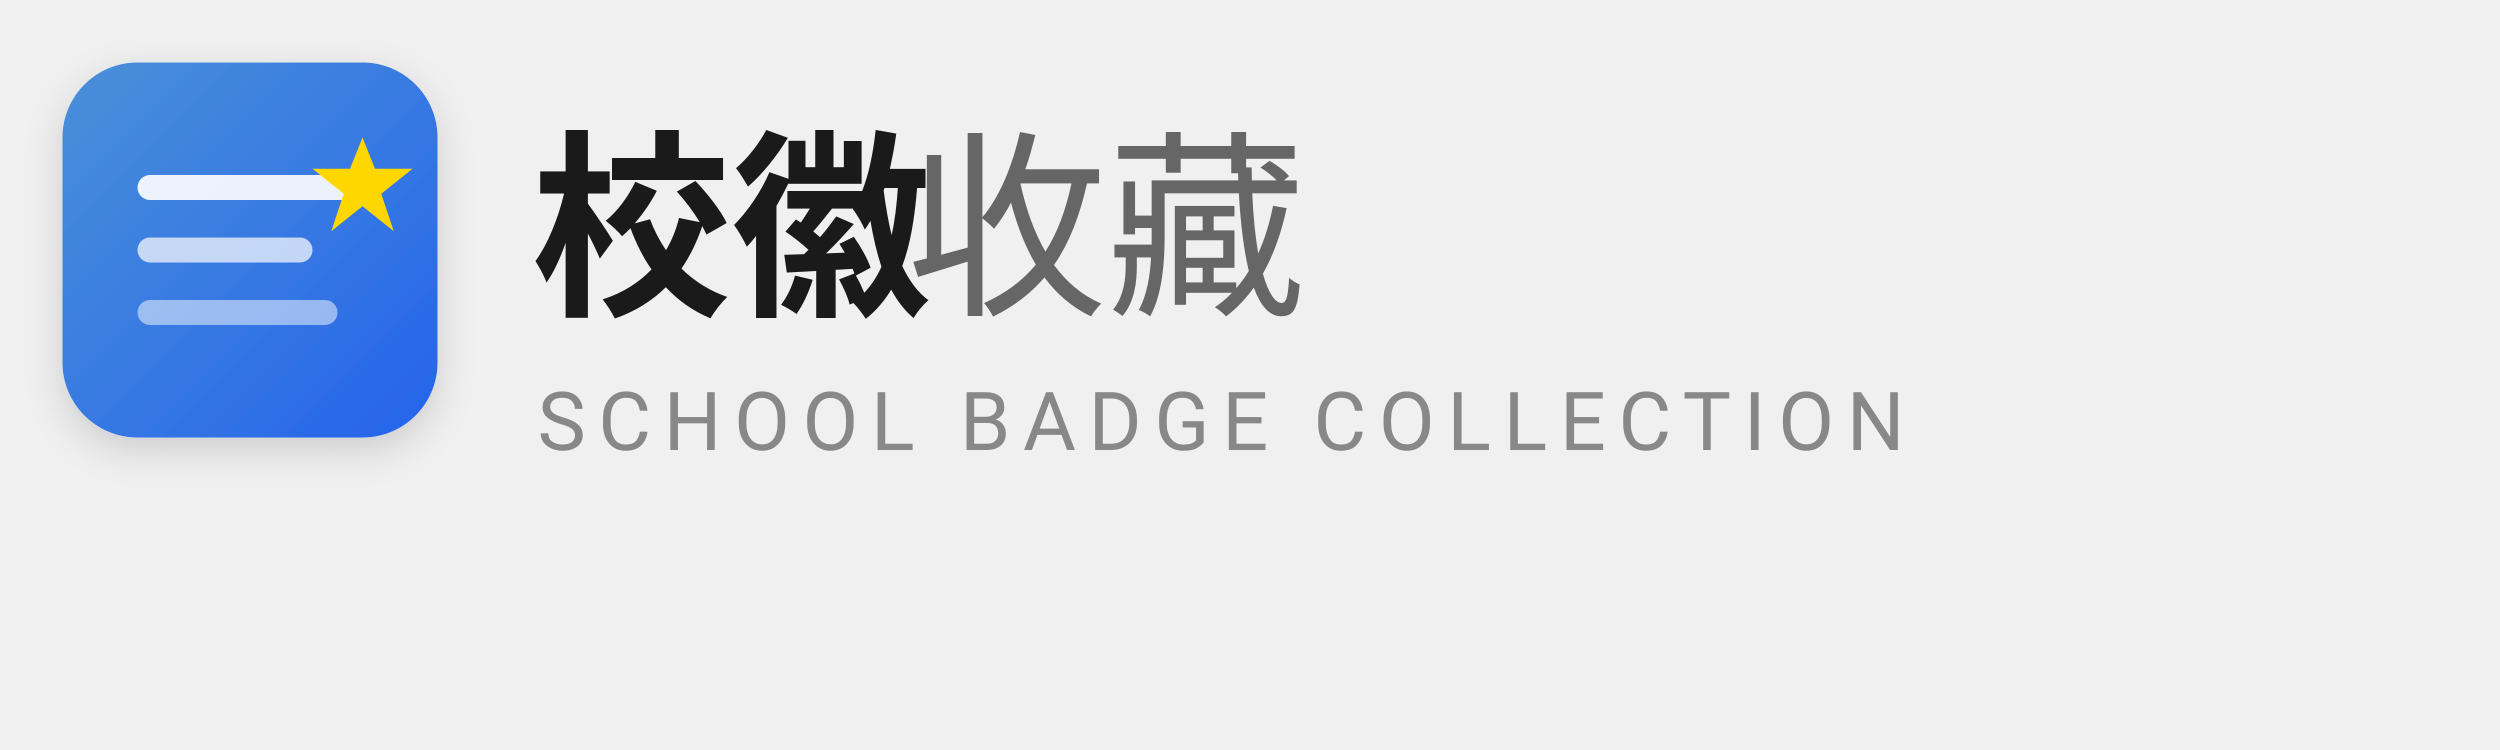
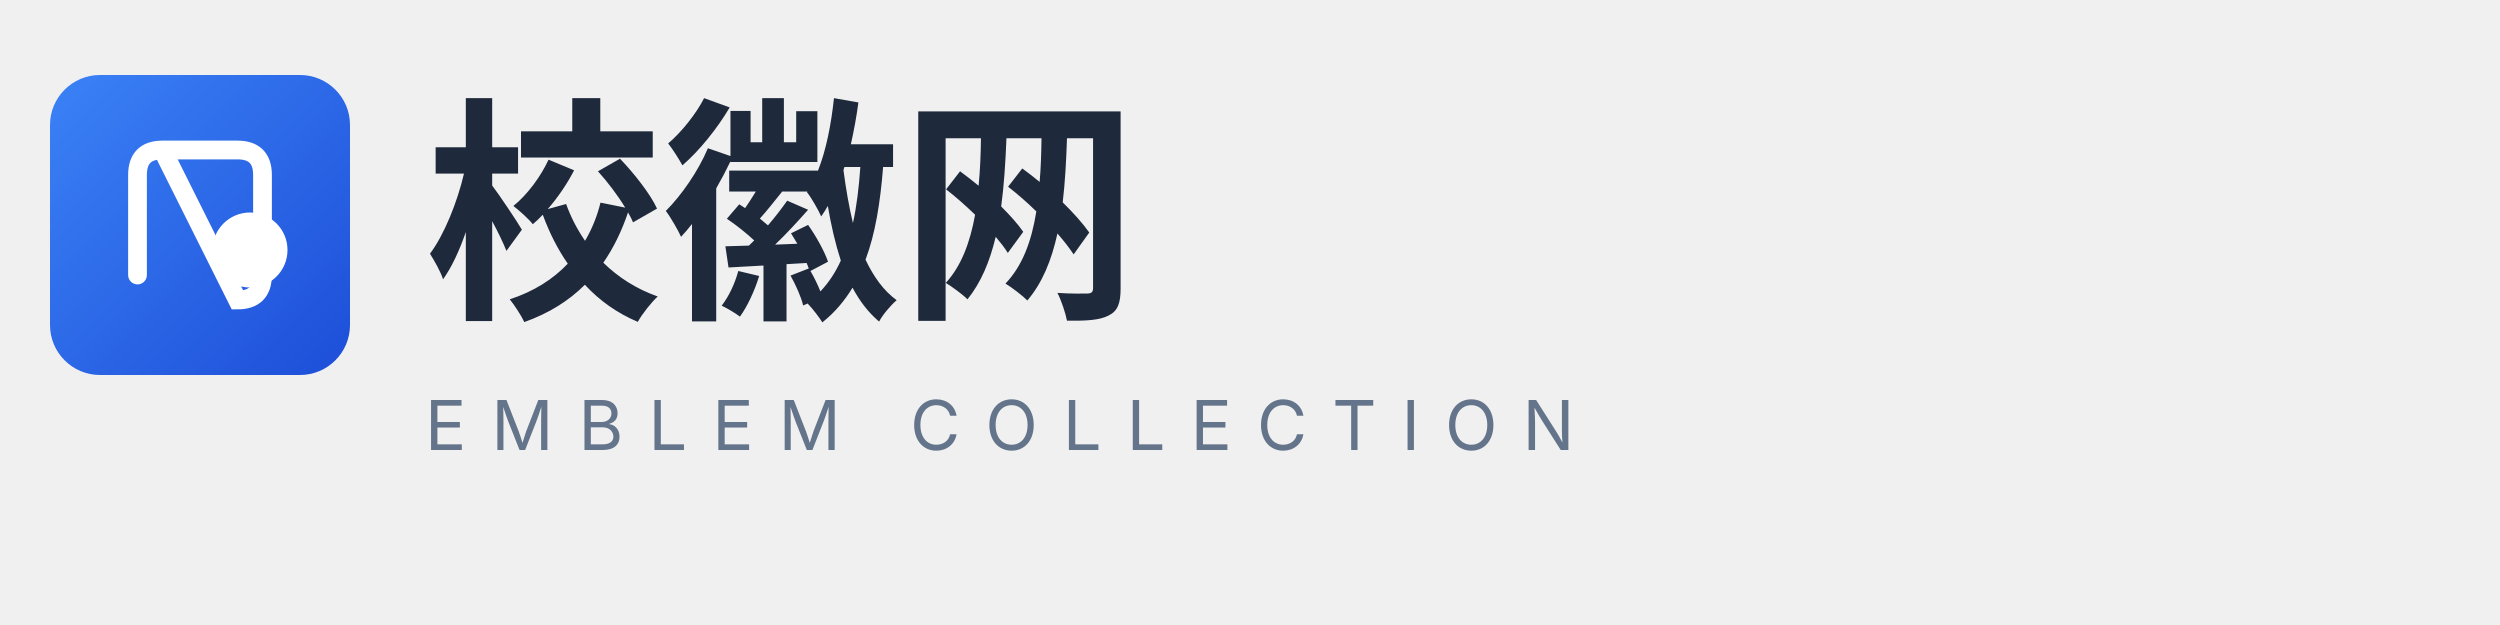
- <svg xmlns="http://www.w3.org/2000/svg" viewBox="0 0 400 120">
+ <svg xmlns="http://www.w3.org/2000/svg" viewBox="0 0 400 100">
  <defs>
-     <linearGradient id="bgGrad" x1="0%" y1="0%" x2="100%" y2="100%">
-       <stop offset="0%" style="stop-color:#4A90D9" />
-       <stop offset="100%" style="stop-color:#2563EB" />
+     <linearGradient id="grad" x1="0%" y1="0%" x2="100%" y2="100%">
+       <stop offset="0%" style="stop-color:#3B82F6" />
+       <stop offset="100%" style="stop-color:#1D4ED8" />
    </linearGradient>
-     <filter id="shadow" x="-20%" y="-20%" width="140%" height="140%">
-       <feDropShadow dx="0" dy="2" stdDeviation="3" flood-opacity="0.15" />
-     </filter>
  </defs>
-   <g transform="translate(10, 10)" filter="url(#shadow)">
-     <rect x="0" y="0" width="60" height="60" rx="12" fill="url(#bgGrad)" />
-     <rect x="12" y="18" width="36" height="4" rx="2" fill="#fff" opacity="0.9" />
-     <rect x="12" y="28" width="28" height="4" rx="2" fill="#fff" opacity="0.7" />
-     <rect x="12" y="38" width="32" height="4" rx="2" fill="#fff" opacity="0.5" />
-     <polygon points="48,12 50,17 56,17 51,21 53,27 48,23 43,27 45,21 40,17 46,17" fill="#FFD700" />
+   <g transform="translate(8, 12)">
+     <rect width="48" height="48" rx="8" fill="url(#grad)" />
+     <path d="M14 32 L14 16 Q14 12 18 12 L30 12 Q34 12 34 16 L34 32 Q34 36 30 36 L18 12" fill="none" stroke="#fff" stroke-width="3" stroke-linecap="round" />
+     <circle cx="32" cy="28" r="6" fill="#fff" />
  </g>
-   <text x="85" y="48" font-family="-apple-system, BlinkMacSystemFont, 'SF Pro Display', 'Segoe UI', Roboto, sans-serif" font-size="32" font-weight="700" fill="#1a1a1a">校徽</text>
-   <text x="145" y="48" font-family="-apple-system, BlinkMacSystemFont, 'SF Pro Display', 'Segoe UI', Roboto, sans-serif" font-size="32" font-weight="300" fill="#666">收藏</text>
-   <text x="86" y="72" font-family="-apple-system, BlinkMacSystemFont, 'SF Pro Display', 'Segoe UI', Roboto, sans-serif" font-size="13" fill="#888" letter-spacing="2">SCHOOL BADGE COLLECTION</text>
+   <text x="68" y="48" font-family="'PingFang SC', 'Microsoft YaHei', -apple-system, sans-serif" font-size="38" font-weight="600" fill="#1e293b">校徽网</text>
+   <text x="68" y="72" font-family="-apple-system, BlinkMacSystemFont, sans-serif" font-size="11" fill="#64748b" letter-spacing="4">EMBLEM COLLECTION</text>
</svg>
